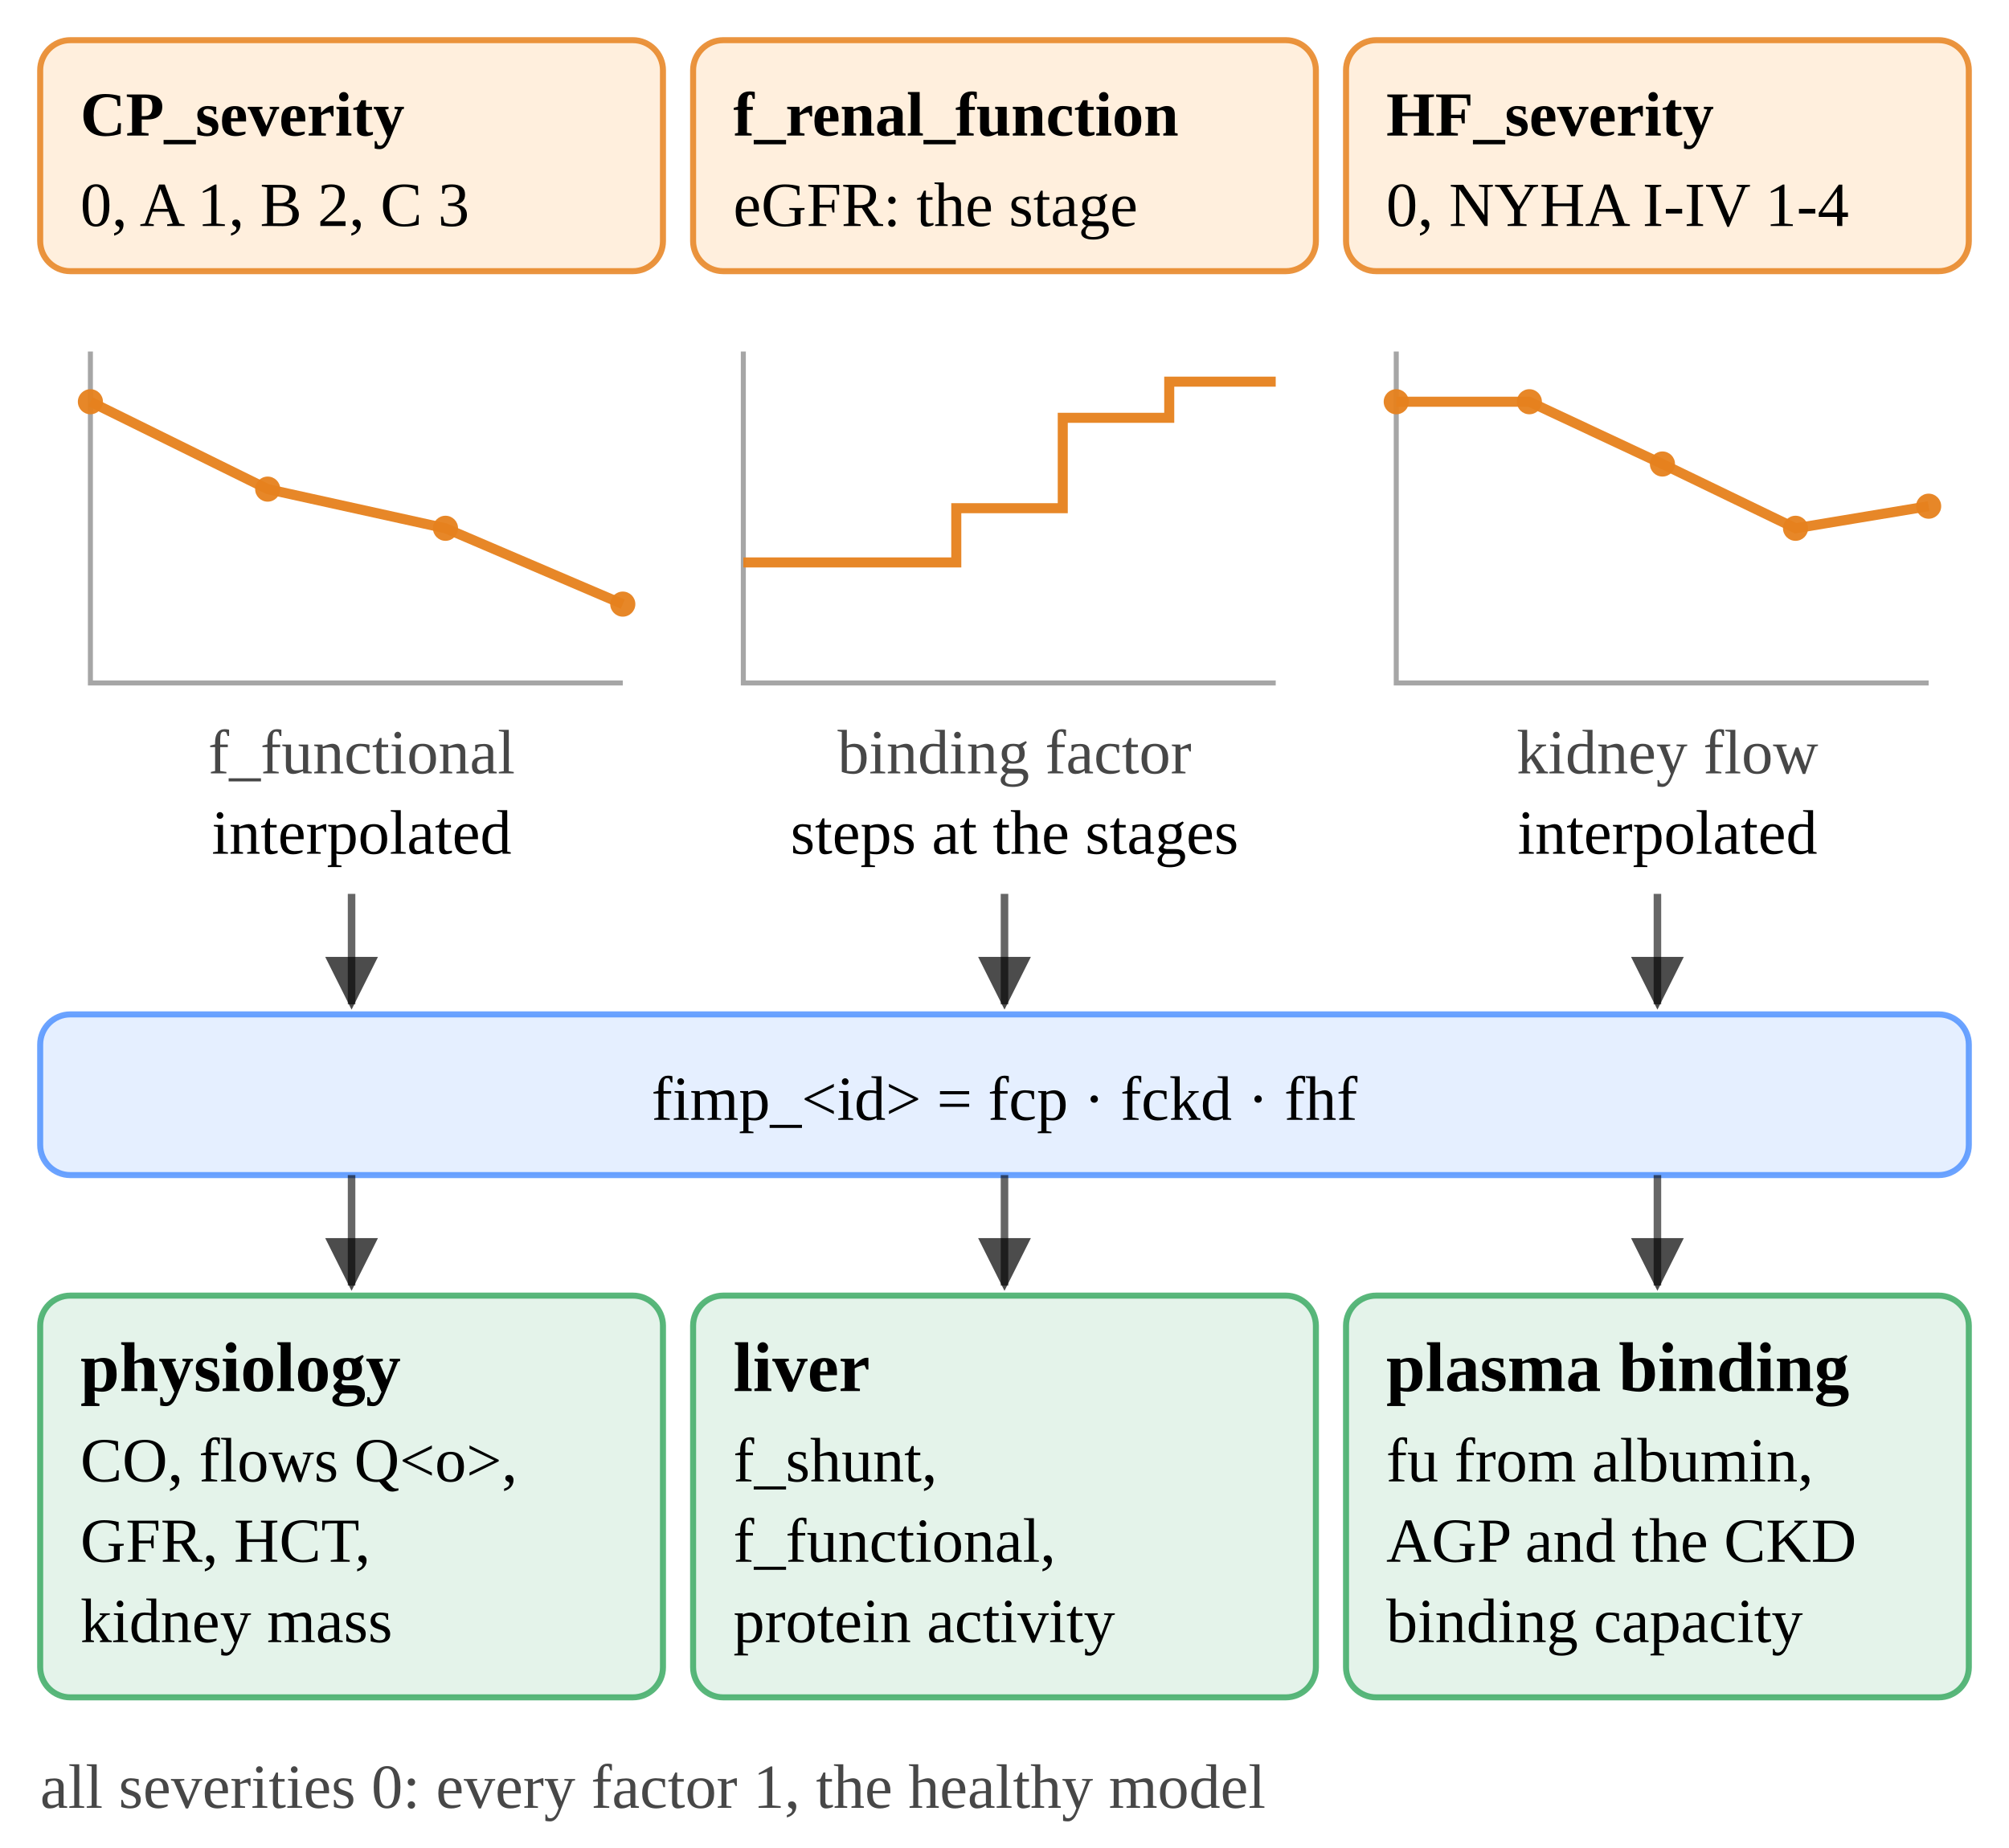
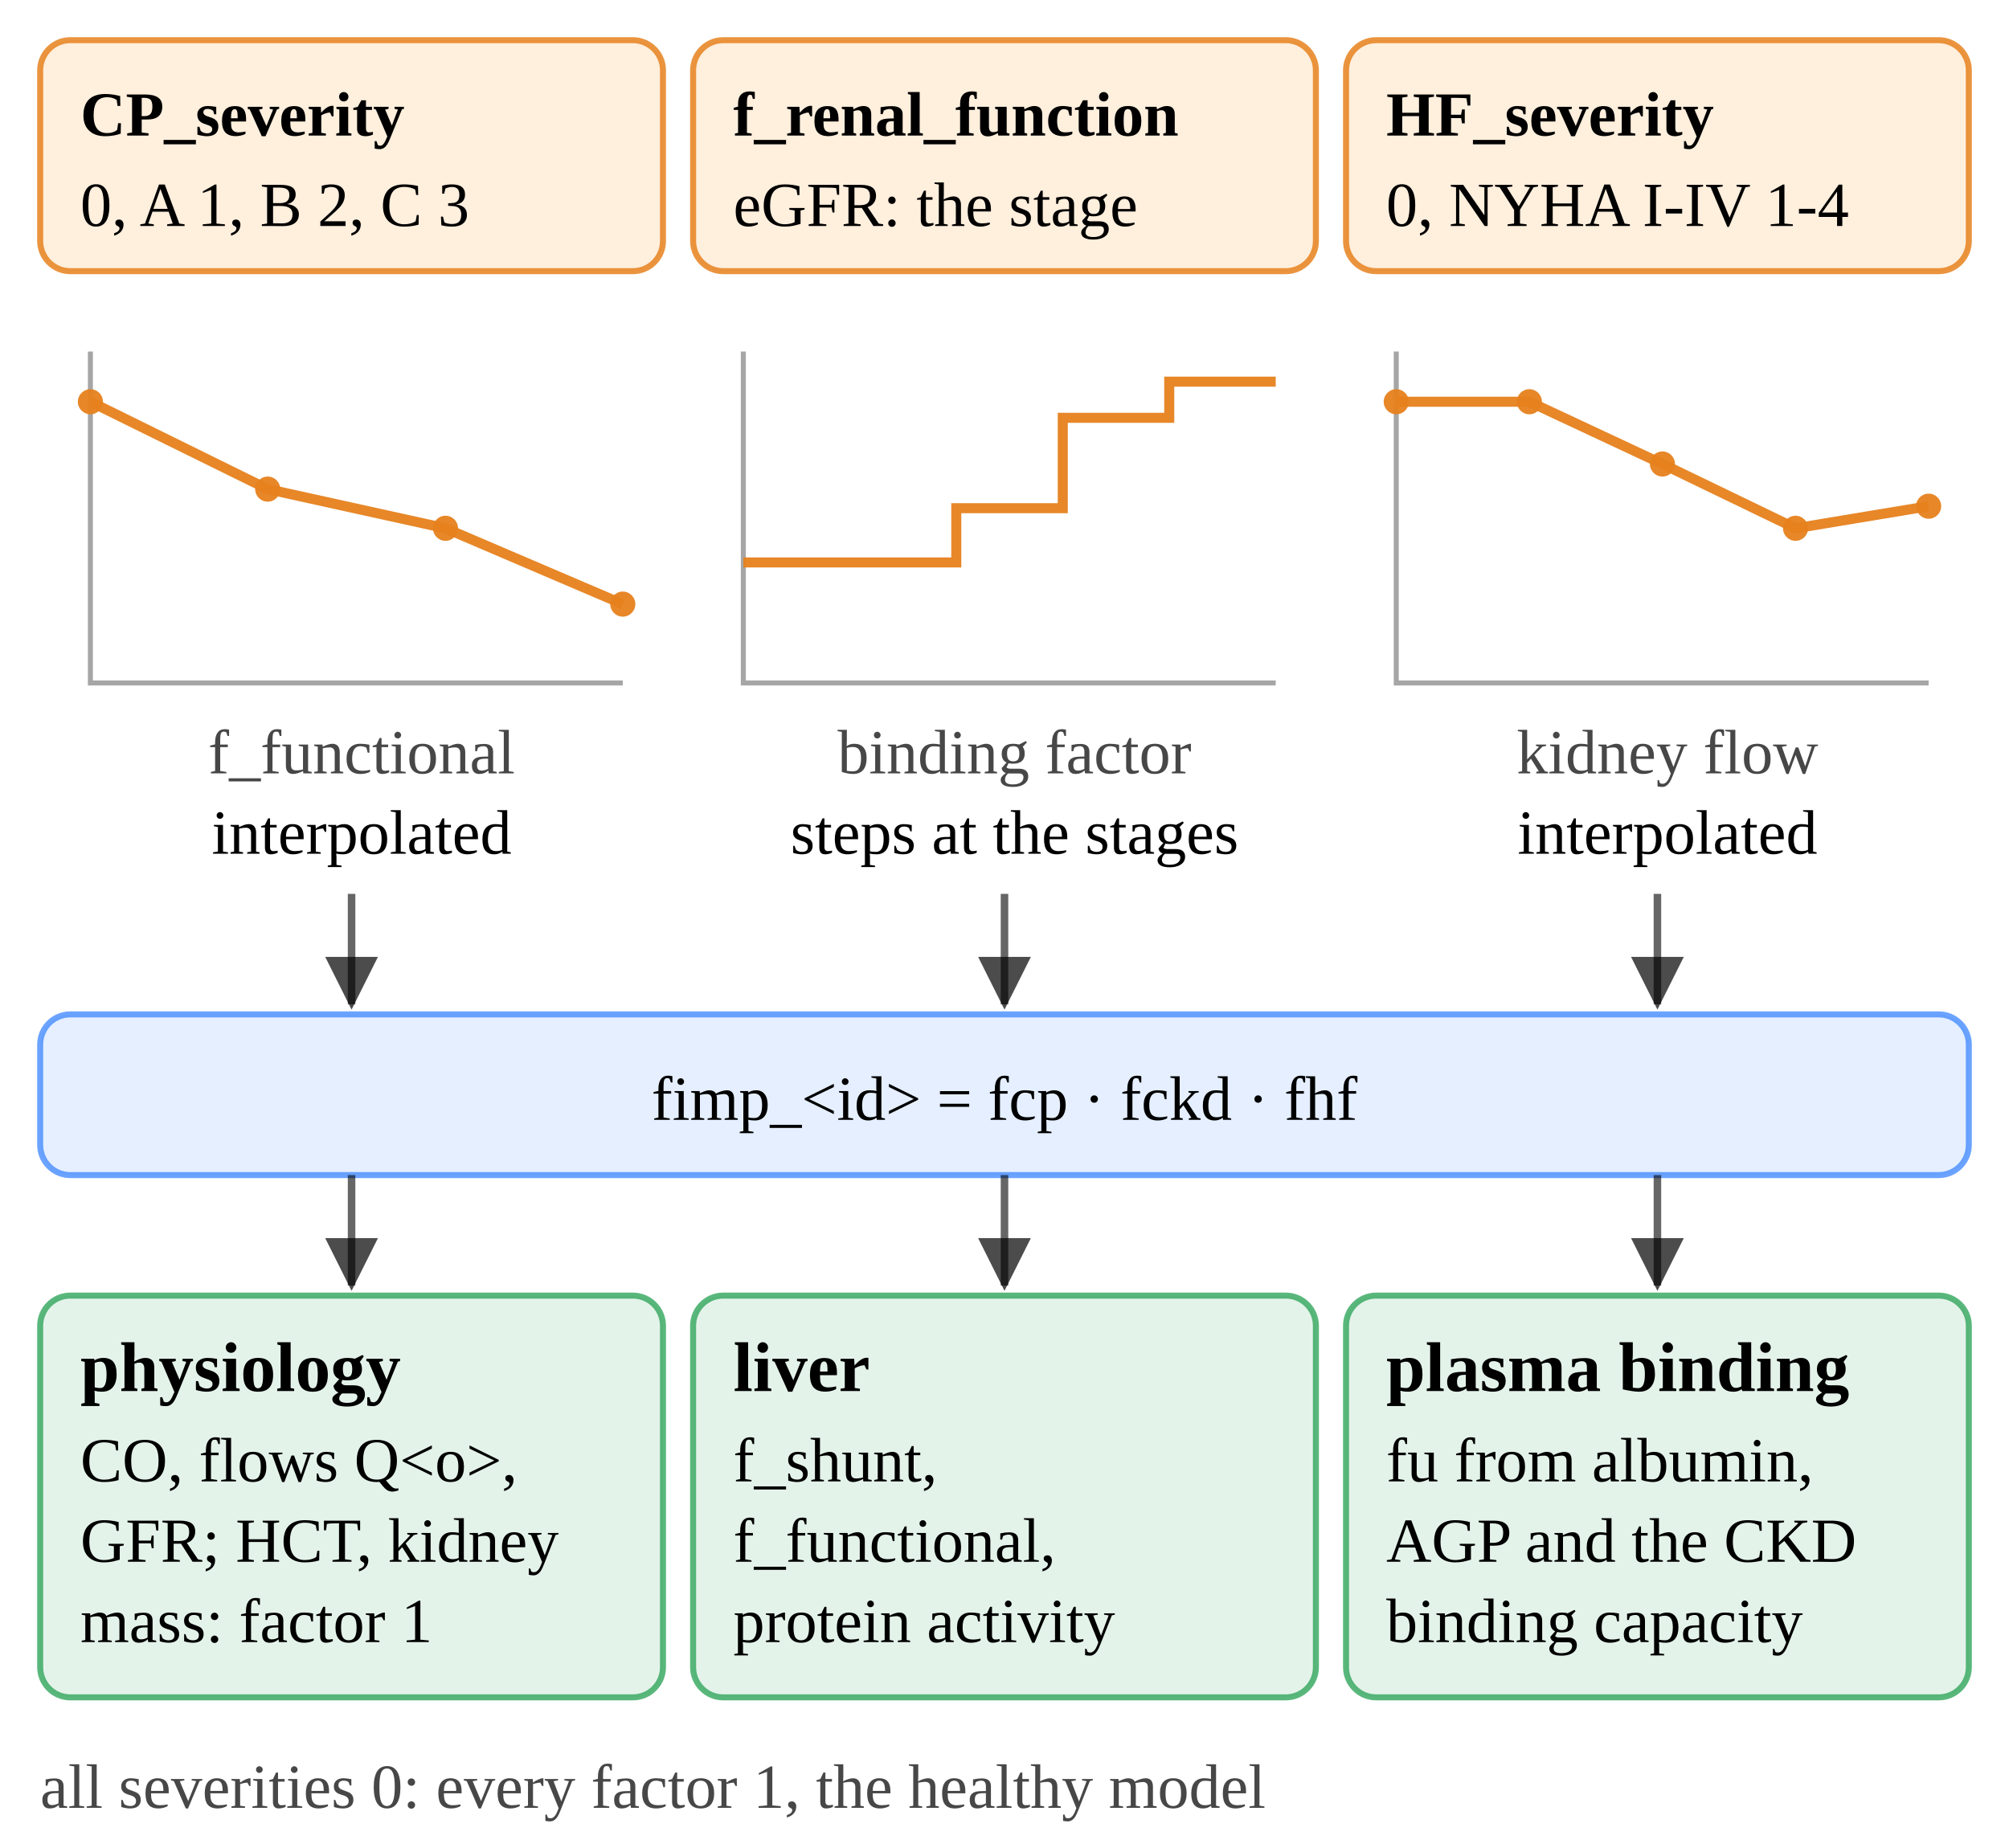
- <svg xmlns="http://www.w3.org/2000/svg" viewBox="0 0 400 368" role="img" aria-labelledby="pk-imp-title pk-imp-desc">
+ <svg xmlns="http://www.w3.org/2000/svg" viewBox="0 0 400 368" role="img" aria-labelledby="pki-imp-title pki-imp-desc">
  <style>
- .pk-t{fill:currentColor;font-family:var(--md-text-font-family,system-ui),system-ui,sans-serif;font-size:14px}
- .pk-s{font-size:12.5px}
- .pk-b{font-weight:600}
- .pk-m{font-family:var(--md-code-font-family,ui-monospace),ui-monospace,monospace;font-size:12.5px}
- .pk-dim{fill-opacity:.72}
- .pk-line{stroke:currentColor;stroke-opacity:.6;stroke-width:1.5;fill:none}
- .pk-axis{stroke:currentColor;stroke-opacity:.35;stroke-width:1;fill:none}
- .pk-curve{stroke:rgba(230,130,30,.95);stroke-width:2;fill:none}
- .pk-dot{fill:rgba(230,130,30,.95)}
- .pk-pkg{fill:rgba(255,150,40,.16);stroke:rgba(230,130,30,.85);stroke-width:1.2}
- .pk-lib{fill:rgba(70,140,255,.14);stroke:rgba(70,140,255,.8);stroke-width:1.2}
- .pk-gen{fill:rgba(60,170,100,.14);stroke:rgba(60,170,100,.85);stroke-width:1.2}
+ .pki-t{fill:currentColor;font-family:var(--md-text-font-family,system-ui),system-ui,sans-serif;font-size:14px}
+ .pki-s{font-size:12.5px}
+ .pki-b{font-weight:600}
+ .pki-m{font-family:var(--md-code-font-family,ui-monospace),ui-monospace,monospace;font-size:12.5px}
+ .pki-dim{fill-opacity:.72}
+ .pki-line{stroke:currentColor;stroke-opacity:.6;stroke-width:1.5;fill:none}
+ .pki-axis{stroke:currentColor;stroke-opacity:.35;stroke-width:1;fill:none}
+ .pki-curve{stroke:rgba(230,130,30,.95);stroke-width:2;fill:none}
+ .pki-dot{fill:rgba(230,130,30,.95)}
+ .pki-pkg{fill:rgba(255,150,40,.16);stroke:rgba(230,130,30,.85);stroke-width:1.2}
+ .pki-lib{fill:rgba(70,140,255,.14);stroke:rgba(70,140,255,.8);stroke-width:1.2}
+ .pki-gen{fill:rgba(60,170,100,.14);stroke:rgba(60,170,100,.85);stroke-width:1.2}
</style>
  <defs>
-     <marker id="pk-imp-arrow" viewBox="0 0 10 10" refX="9" refY="5" markerWidth="7" markerHeight="7" orient="auto-start-reverse">
+     <marker id="pki-imp-arrow" viewBox="0 0 10 10" refX="9" refY="5" markerWidth="7" markerHeight="7" orient="auto-start-reverse">
      <path d="M0,0 L10,5 L0,10 z" fill="currentColor" fill-opacity=".7" />
    </marker>
  </defs>
-   <rect class="pk-pkg" x="8" y="8" width="124" height="46" rx="6" />
-   <text class="pk-t pk-s pk-b" x="16" y="27">CP_severity</text>
-   <text class="pk-t pk-s" x="16" y="45">0, A 1, B 2, C 3</text>
-   <rect class="pk-pkg" x="138" y="8" width="124" height="46" rx="6" />
-   <text class="pk-t pk-s pk-b" x="146" y="27">f_renal_function</text>
-   <text class="pk-t pk-s" x="146" y="45">eGFR: the stage</text>
-   <rect class="pk-pkg" x="268" y="8" width="124" height="46" rx="6" />
-   <text class="pk-t pk-s pk-b" x="276" y="27">HF_severity</text>
-   <text class="pk-t pk-s" x="276" y="45">0, NYHA I-IV 1-4</text>
-   <polyline class="pk-axis" points="18,70 18,136 124,136" />
-   <polyline class="pk-curve" points="18.0,80.0 53.3,97.4 88.7,105.2 124.0,120.3" />
-   <circle class="pk-dot" cx="18.0" cy="80.0" r="2.5" />
-   <circle class="pk-dot" cx="53.3" cy="97.4" r="2.5" />
-   <circle class="pk-dot" cx="88.7" cy="105.2" r="2.5" />
-   <circle class="pk-dot" cx="124.0" cy="120.3" r="2.5" />
-   <text class="pk-t pk-s pk-dim" x="72" y="154" text-anchor="middle">f_functional</text>
-   <text class="pk-t pk-s" x="72" y="170" text-anchor="middle">interpolated</text>
-   <polyline class="pk-axis" points="148,70 148,136 254,136" />
-   <path class="pk-curve" d="M148,112.0 V112.0 H169.2 V112.0 H190.4 V101.2 H211.6 V83.2 H232.8 V76.0 H254.0" />
-   <text class="pk-t pk-s pk-dim" x="202" y="154" text-anchor="middle">binding factor</text>
-   <text class="pk-t pk-s" x="202" y="170" text-anchor="middle">steps at the stages</text>
-   <polyline class="pk-axis" points="278,70 278,136 384,136" />
-   <polyline class="pk-curve" points="278.0,80.0 304.5,80.0 331.0,92.4 357.5,105.2 384.0,100.8" />
-   <circle class="pk-dot" cx="278.0" cy="80.0" r="2.5" />
-   <circle class="pk-dot" cx="304.5" cy="80.0" r="2.5" />
-   <circle class="pk-dot" cx="331.0" cy="92.4" r="2.5" />
-   <circle class="pk-dot" cx="357.5" cy="105.2" r="2.5" />
-   <circle class="pk-dot" cx="384.0" cy="100.8" r="2.5" />
-   <text class="pk-t pk-s pk-dim" x="332" y="154" text-anchor="middle">kidney flow</text>
-   <text class="pk-t pk-s" x="332" y="170" text-anchor="middle">interpolated</text>
-   <line class="pk-line" x1="70" y1="178" x2="70" y2="200" marker-end="url(#pk-imp-arrow)" />
-   <line class="pk-line" x1="200" y1="178" x2="200" y2="200" marker-end="url(#pk-imp-arrow)" />
-   <line class="pk-line" x1="330" y1="178" x2="330" y2="200" marker-end="url(#pk-imp-arrow)" />
-   <rect class="pk-lib" x="8" y="202" width="384" height="32" rx="6" />
-   <text class="pk-t pk-m" x="200" y="223" text-anchor="middle">fimp_&lt;id&gt; = fcp · fckd · fhf</text>
-   <line class="pk-line" x1="70" y1="234" x2="70" y2="256" marker-end="url(#pk-imp-arrow)" />
-   <line class="pk-line" x1="200" y1="234" x2="200" y2="256" marker-end="url(#pk-imp-arrow)" />
-   <line class="pk-line" x1="330" y1="234" x2="330" y2="256" marker-end="url(#pk-imp-arrow)" />
-   <rect class="pk-gen" x="8" y="258" width="124" height="80" rx="6" />
-   <text class="pk-t pk-b" x="16" y="277">physiology</text>
-   <text class="pk-t pk-s" x="16" y="295">CO, flows Q&lt;o&gt;,</text>
-   <text class="pk-t pk-s" x="16" y="311">GFR, HCT,</text>
-   <text class="pk-t pk-s" x="16" y="327">kidney mass</text>
-   <rect class="pk-gen" x="138" y="258" width="124" height="80" rx="6" />
-   <text class="pk-t pk-b" x="146" y="277">liver</text>
-   <text class="pk-t pk-s" x="146" y="295">f_shunt,</text>
-   <text class="pk-t pk-s" x="146" y="311">f_functional,</text>
-   <text class="pk-t pk-s" x="146" y="327">protein activity</text>
-   <rect class="pk-gen" x="268" y="258" width="124" height="80" rx="6" />
-   <text class="pk-t pk-b" x="276" y="277">plasma binding</text>
-   <text class="pk-t pk-s" x="276" y="295">fu from albumin,</text>
-   <text class="pk-t pk-s" x="276" y="311">AGP and the CKD</text>
-   <text class="pk-t pk-s" x="276" y="327">binding capacity</text>
-   <text class="pk-t pk-s pk-dim" x="8" y="360">all severities 0: every factor 1, the healthy model</text>
+   <rect class="pki-pkg" x="8" y="8" width="124" height="46" rx="6" />
+   <text class="pki-t pki-s pki-b" x="16" y="27">CP_severity</text>
+   <text class="pki-t pki-s" x="16" y="45">0, A 1, B 2, C 3</text>
+   <rect class="pki-pkg" x="138" y="8" width="124" height="46" rx="6" />
+   <text class="pki-t pki-s pki-b" x="146" y="27">f_renal_function</text>
+   <text class="pki-t pki-s" x="146" y="45">eGFR: the stage</text>
+   <rect class="pki-pkg" x="268" y="8" width="124" height="46" rx="6" />
+   <text class="pki-t pki-s pki-b" x="276" y="27">HF_severity</text>
+   <text class="pki-t pki-s" x="276" y="45">0, NYHA I-IV 1-4</text>
+   <polyline class="pki-axis" points="18,70 18,136 124,136" />
+   <polyline class="pki-curve" points="18.0,80.0 53.3,97.4 88.7,105.2 124.0,120.3" />
+   <circle class="pki-dot" cx="18.0" cy="80.0" r="2.5" />
+   <circle class="pki-dot" cx="53.3" cy="97.4" r="2.5" />
+   <circle class="pki-dot" cx="88.7" cy="105.2" r="2.5" />
+   <circle class="pki-dot" cx="124.0" cy="120.3" r="2.5" />
+   <text class="pki-t pki-s pki-dim" x="72" y="154" text-anchor="middle">f_functional</text>
+   <text class="pki-t pki-s" x="72" y="170" text-anchor="middle">interpolated</text>
+   <polyline class="pki-axis" points="148,70 148,136 254,136" />
+   <path class="pki-curve" d="M148,112.0 V112.0 H169.2 V112.0 H190.4 V101.2 H211.6 V83.2 H232.8 V76.0 H254.0" />
+   <text class="pki-t pki-s pki-dim" x="202" y="154" text-anchor="middle">binding factor</text>
+   <text class="pki-t pki-s" x="202" y="170" text-anchor="middle">steps at the stages</text>
+   <polyline class="pki-axis" points="278,70 278,136 384,136" />
+   <polyline class="pki-curve" points="278.0,80.0 304.5,80.0 331.0,92.4 357.5,105.2 384.0,100.8" />
+   <circle class="pki-dot" cx="278.0" cy="80.0" r="2.5" />
+   <circle class="pki-dot" cx="304.5" cy="80.0" r="2.5" />
+   <circle class="pki-dot" cx="331.0" cy="92.4" r="2.5" />
+   <circle class="pki-dot" cx="357.5" cy="105.2" r="2.5" />
+   <circle class="pki-dot" cx="384.0" cy="100.8" r="2.5" />
+   <text class="pki-t pki-s pki-dim" x="332" y="154" text-anchor="middle">kidney flow</text>
+   <text class="pki-t pki-s" x="332" y="170" text-anchor="middle">interpolated</text>
+   <line class="pki-line" x1="70" y1="178" x2="70" y2="200" marker-end="url(#pki-imp-arrow)" />
+   <line class="pki-line" x1="200" y1="178" x2="200" y2="200" marker-end="url(#pki-imp-arrow)" />
+   <line class="pki-line" x1="330" y1="178" x2="330" y2="200" marker-end="url(#pki-imp-arrow)" />
+   <rect class="pki-lib" x="8" y="202" width="384" height="32" rx="6" />
+   <text class="pki-t pki-m" x="200" y="223" text-anchor="middle">fimp_&lt;id&gt; = fcp · fckd · fhf</text>
+   <line class="pki-line" x1="70" y1="234" x2="70" y2="256" marker-end="url(#pki-imp-arrow)" />
+   <line class="pki-line" x1="200" y1="234" x2="200" y2="256" marker-end="url(#pki-imp-arrow)" />
+   <line class="pki-line" x1="330" y1="234" x2="330" y2="256" marker-end="url(#pki-imp-arrow)" />
+   <rect class="pki-gen" x="8" y="258" width="124" height="80" rx="6" />
+   <text class="pki-t pki-b" x="16" y="277">physiology</text>
+   <text class="pki-t pki-s" x="16" y="295">CO, flows Q&lt;o&gt;,</text>
+   <text class="pki-t pki-s" x="16" y="311">GFR; HCT, kidney</text>
+   <text class="pki-t pki-s" x="16" y="327">mass: factor 1</text>
+   <rect class="pki-gen" x="138" y="258" width="124" height="80" rx="6" />
+   <text class="pki-t pki-b" x="146" y="277">liver</text>
+   <text class="pki-t pki-s" x="146" y="295">f_shunt,</text>
+   <text class="pki-t pki-s" x="146" y="311">f_functional,</text>
+   <text class="pki-t pki-s" x="146" y="327">protein activity</text>
+   <rect class="pki-gen" x="268" y="258" width="124" height="80" rx="6" />
+   <text class="pki-t pki-b" x="276" y="277">plasma binding</text>
+   <text class="pki-t pki-s" x="276" y="295">fu from albumin,</text>
+   <text class="pki-t pki-s" x="276" y="311">AGP and the CKD</text>
+   <text class="pki-t pki-s" x="276" y="327">binding capacity</text>
+   <text class="pki-t pki-s pki-dim" x="8" y="360">all severities 0: every factor 1, the healthy model</text>
</svg>
